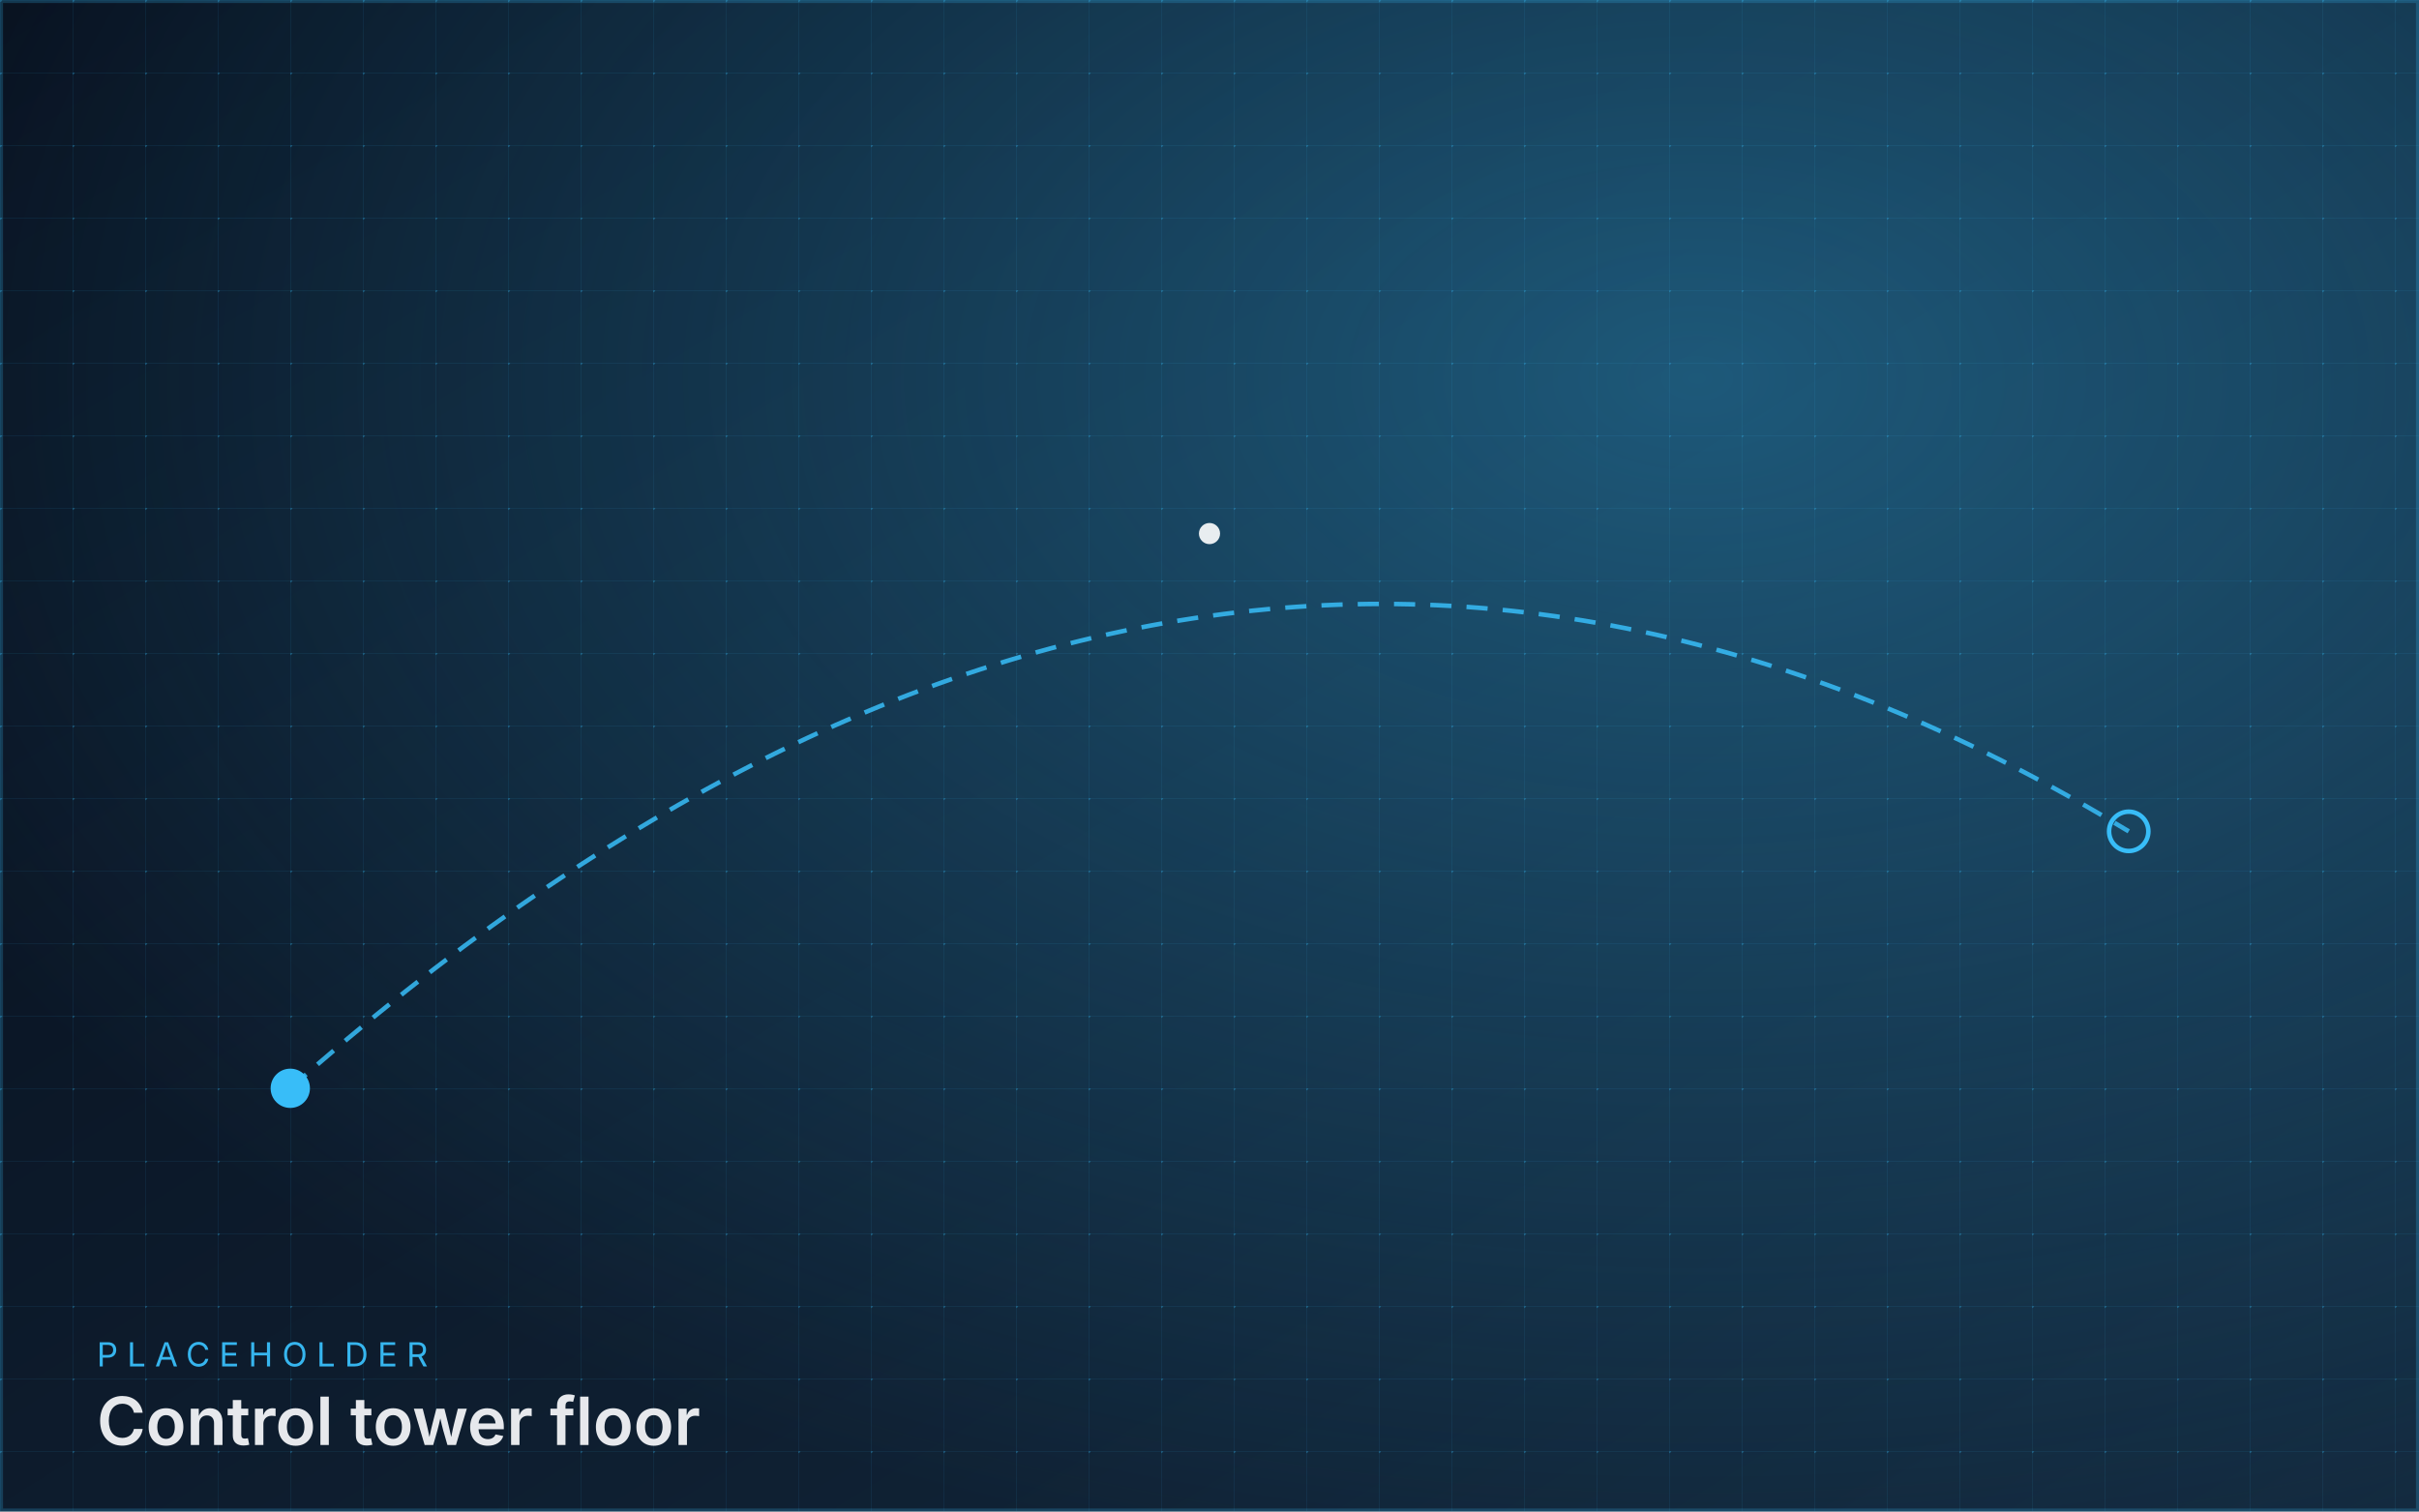
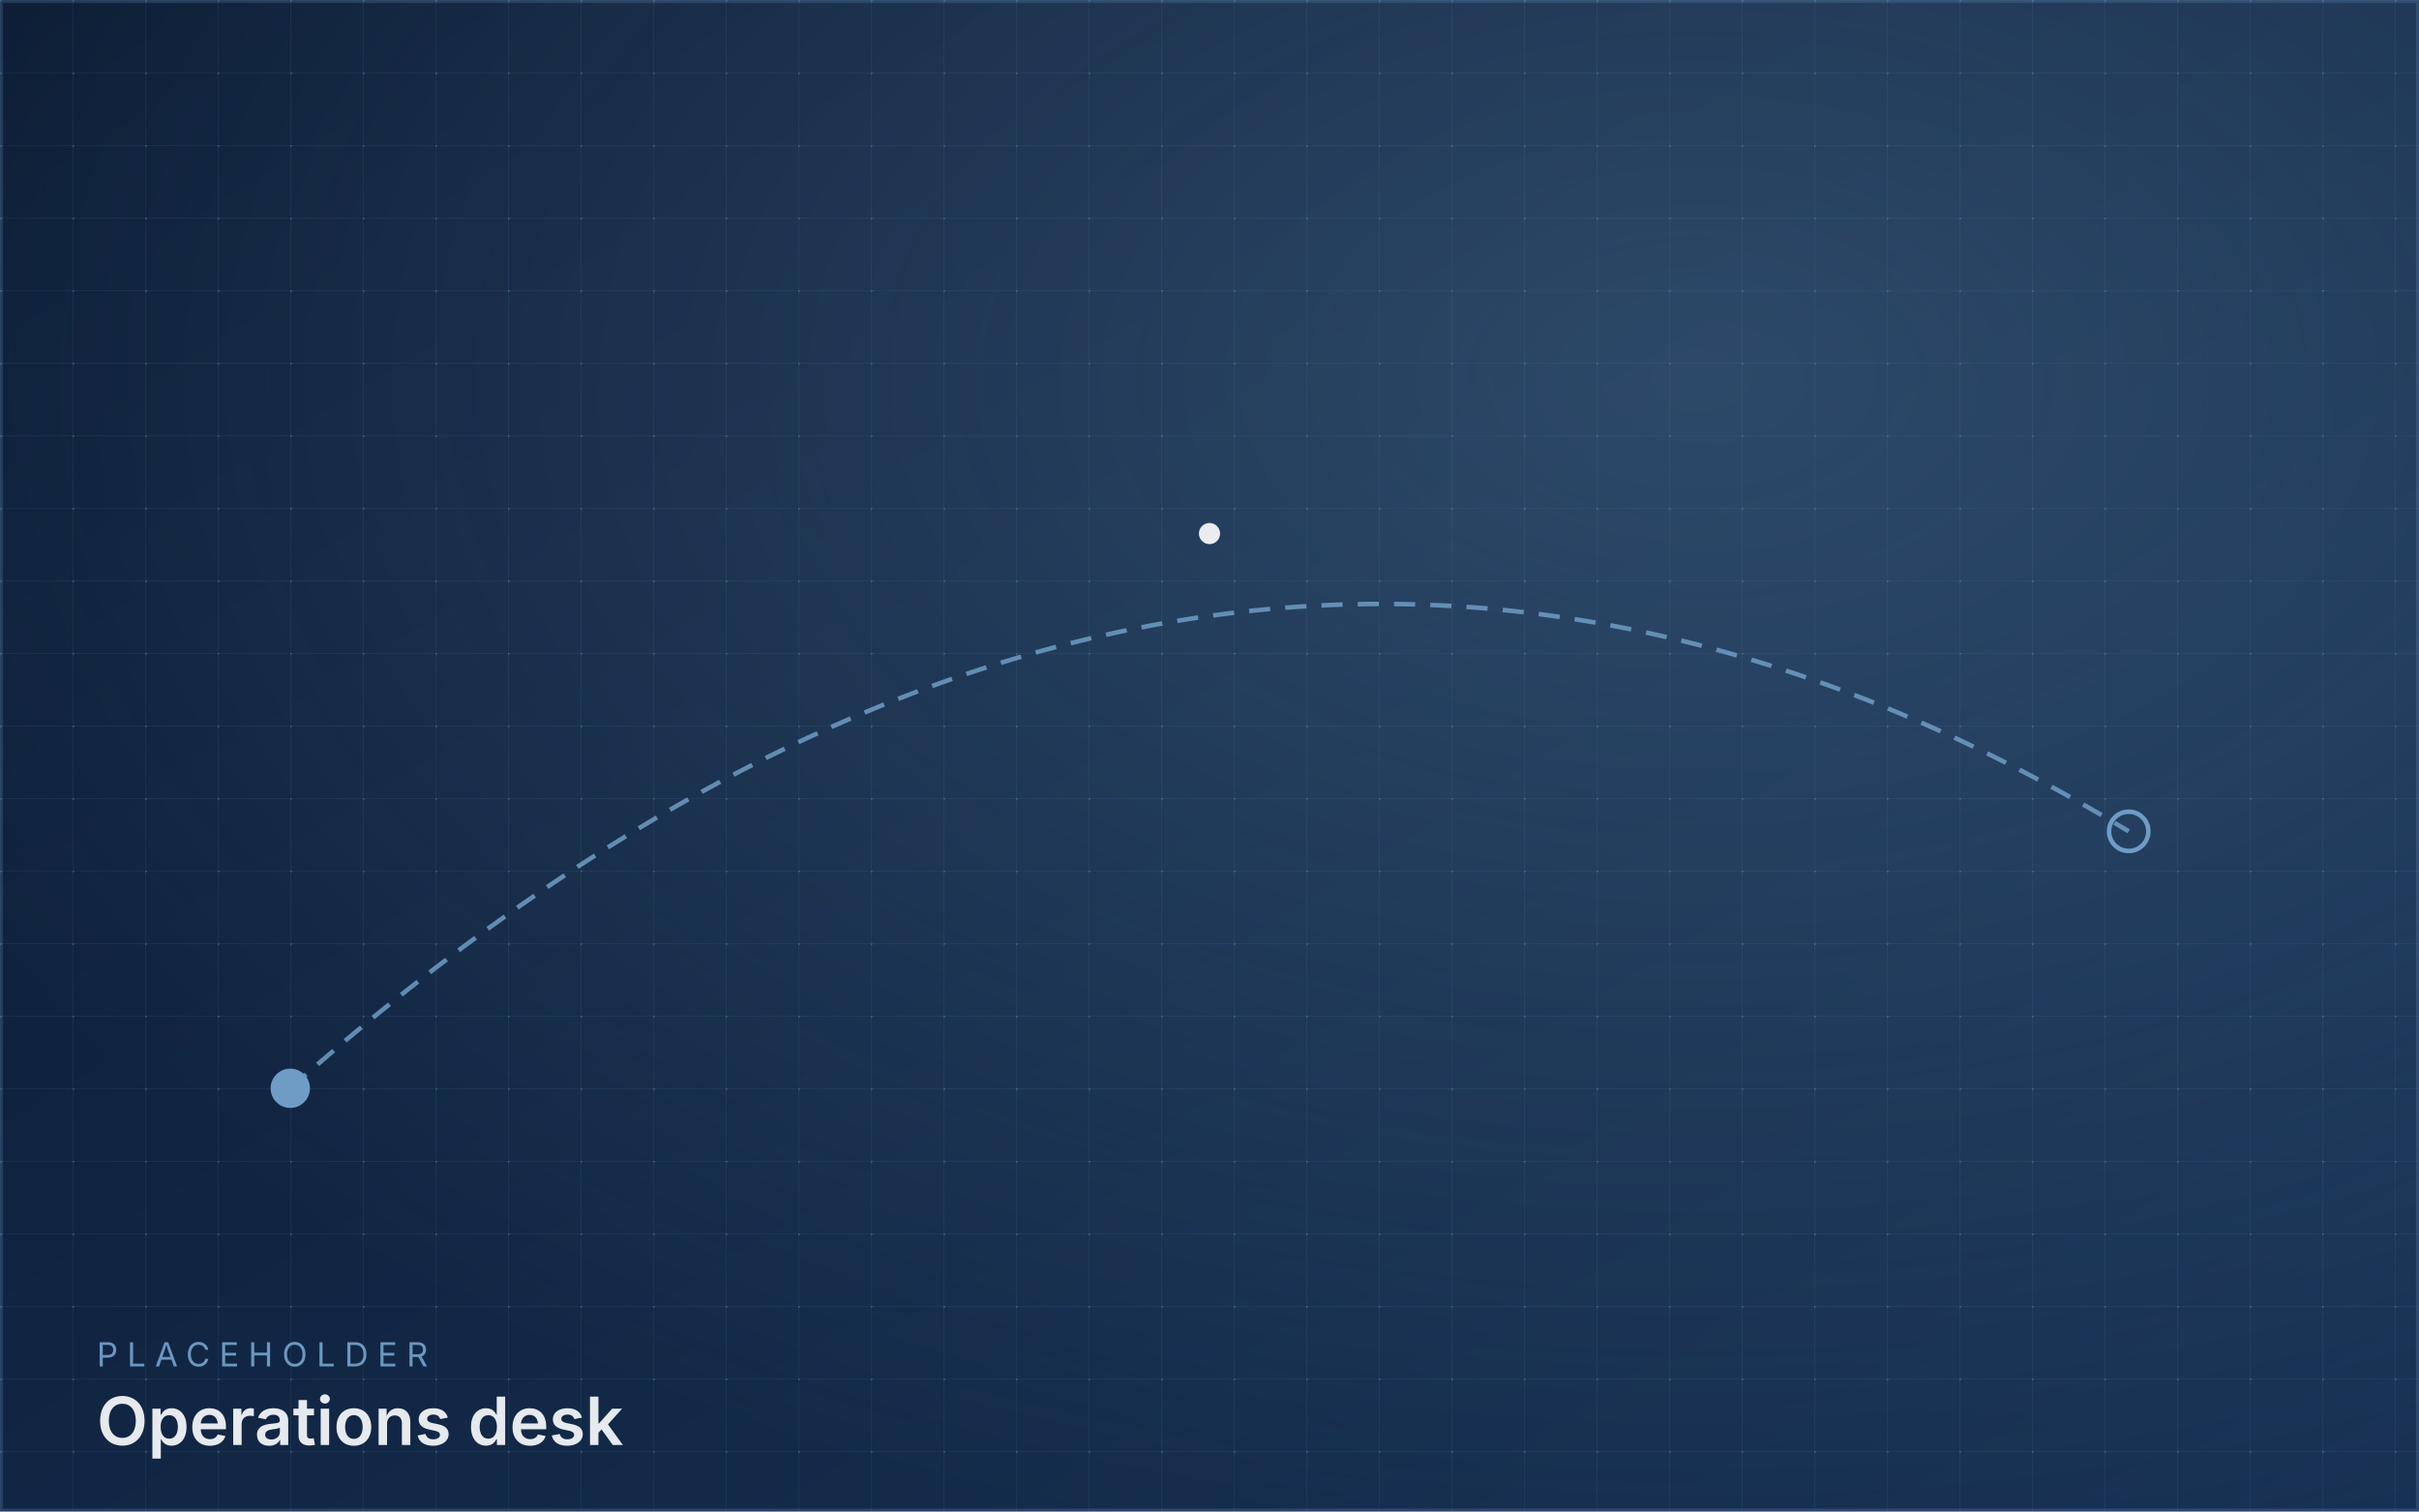
- <svg xmlns="http://www.w3.org/2000/svg" viewBox="0 0 1600 1000" width="1600" height="1000" role="img" aria-label="Control tower floor">
+ <svg xmlns="http://www.w3.org/2000/svg" viewBox="0 0 1600 1000" width="1600" height="1000" role="img" aria-label="Operations desk">
  <defs>
    <linearGradient id="g" x1="0" y1="0" x2="1" y2="1">
-       <stop offset="0" stop-color="#070d1a" />
-       <stop offset="1" stop-color="#132a3f" />
+       <stop offset="0" stop-color="#0b1b33" />
+       <stop offset="1" stop-color="#173154" />
    </linearGradient>
    <radialGradient id="glow" cx="0.7" cy="0.25" r="0.8">
-       <stop offset="0" stop-color="#38bdf8" stop-opacity=".38" />
-       <stop offset="1" stop-color="#38bdf8" stop-opacity="0" />
+       <stop offset="0" stop-color="#6f9cc4" stop-opacity=".3" />
+       <stop offset="1" stop-color="#6f9cc4" stop-opacity="0" />
    </radialGradient>
    <pattern id="grid" width="48" height="48" patternUnits="userSpaceOnUse">
-       <path d="M48 0H0v48" fill="none" stroke="#38bdf8" stroke-opacity=".10" stroke-width="1" />
-       <circle cx="0" cy="0" r="1.4" fill="#38bdf8" fill-opacity=".28" />
+       <path d="M48 0H0v48" fill="none" stroke="#6f9cc4" stroke-opacity=".12" stroke-width="1" />
+       <circle cx="0" cy="0" r="1.4" fill="#6f9cc4" fill-opacity=".3" />
    </pattern>
  </defs>
  <rect width="1600" height="1000" fill="url(#g)" />
  <rect width="1600" height="1000" fill="url(#grid)" />
  <rect width="1600" height="1000" fill="url(#glow)" />
-   <path d="M192 720 Q 800 180 1408 550" fill="none" stroke="#38bdf8" stroke-opacity=".85" stroke-width="3" stroke-dasharray="14 10" />
-   <circle cx="192" cy="720" r="13" fill="#38bdf8" />
-   <circle cx="1408" cy="550" r="13" fill="none" stroke="#38bdf8" stroke-width="3" />
+   <path d="M192 720 Q 800 180 1408 550" fill="none" stroke="#6f9cc4" stroke-opacity=".85" stroke-width="3" stroke-dasharray="14 10" />
+   <circle cx="192" cy="720" r="13" fill="#6f9cc4" />
+   <circle cx="1408" cy="550" r="13" fill="none" stroke="#6f9cc4" stroke-width="3" />
  <circle cx="800" cy="353" r="7" fill="#fff" fill-opacity=".9" />
  <g font-family="'Space Grotesk',Inter,system-ui,sans-serif" fill="#f8fafc">
-     <text x="64" y="904" font-size="22" letter-spacing="6" fill="#38bdf8" opacity=".95">PLACEHOLDER</text>
-     <text x="64" y="956" font-size="44" font-weight="600" opacity=".92">Control tower floor</text>
+     <text x="64" y="904" font-size="22" letter-spacing="6" fill="#6f9cc4" opacity=".95">PLACEHOLDER</text>
+     <text x="64" y="956" font-size="44" font-weight="600" opacity=".92">Operations desk</text>
  </g>
-   <rect x="1" y="1" width="1598" height="998" fill="none" stroke="#38bdf8" stroke-opacity=".22" stroke-width="2" />
+   <rect x="1" y="1" width="1598" height="998" fill="none" stroke="#6f9cc4" stroke-opacity=".22" stroke-width="2" />
</svg>
